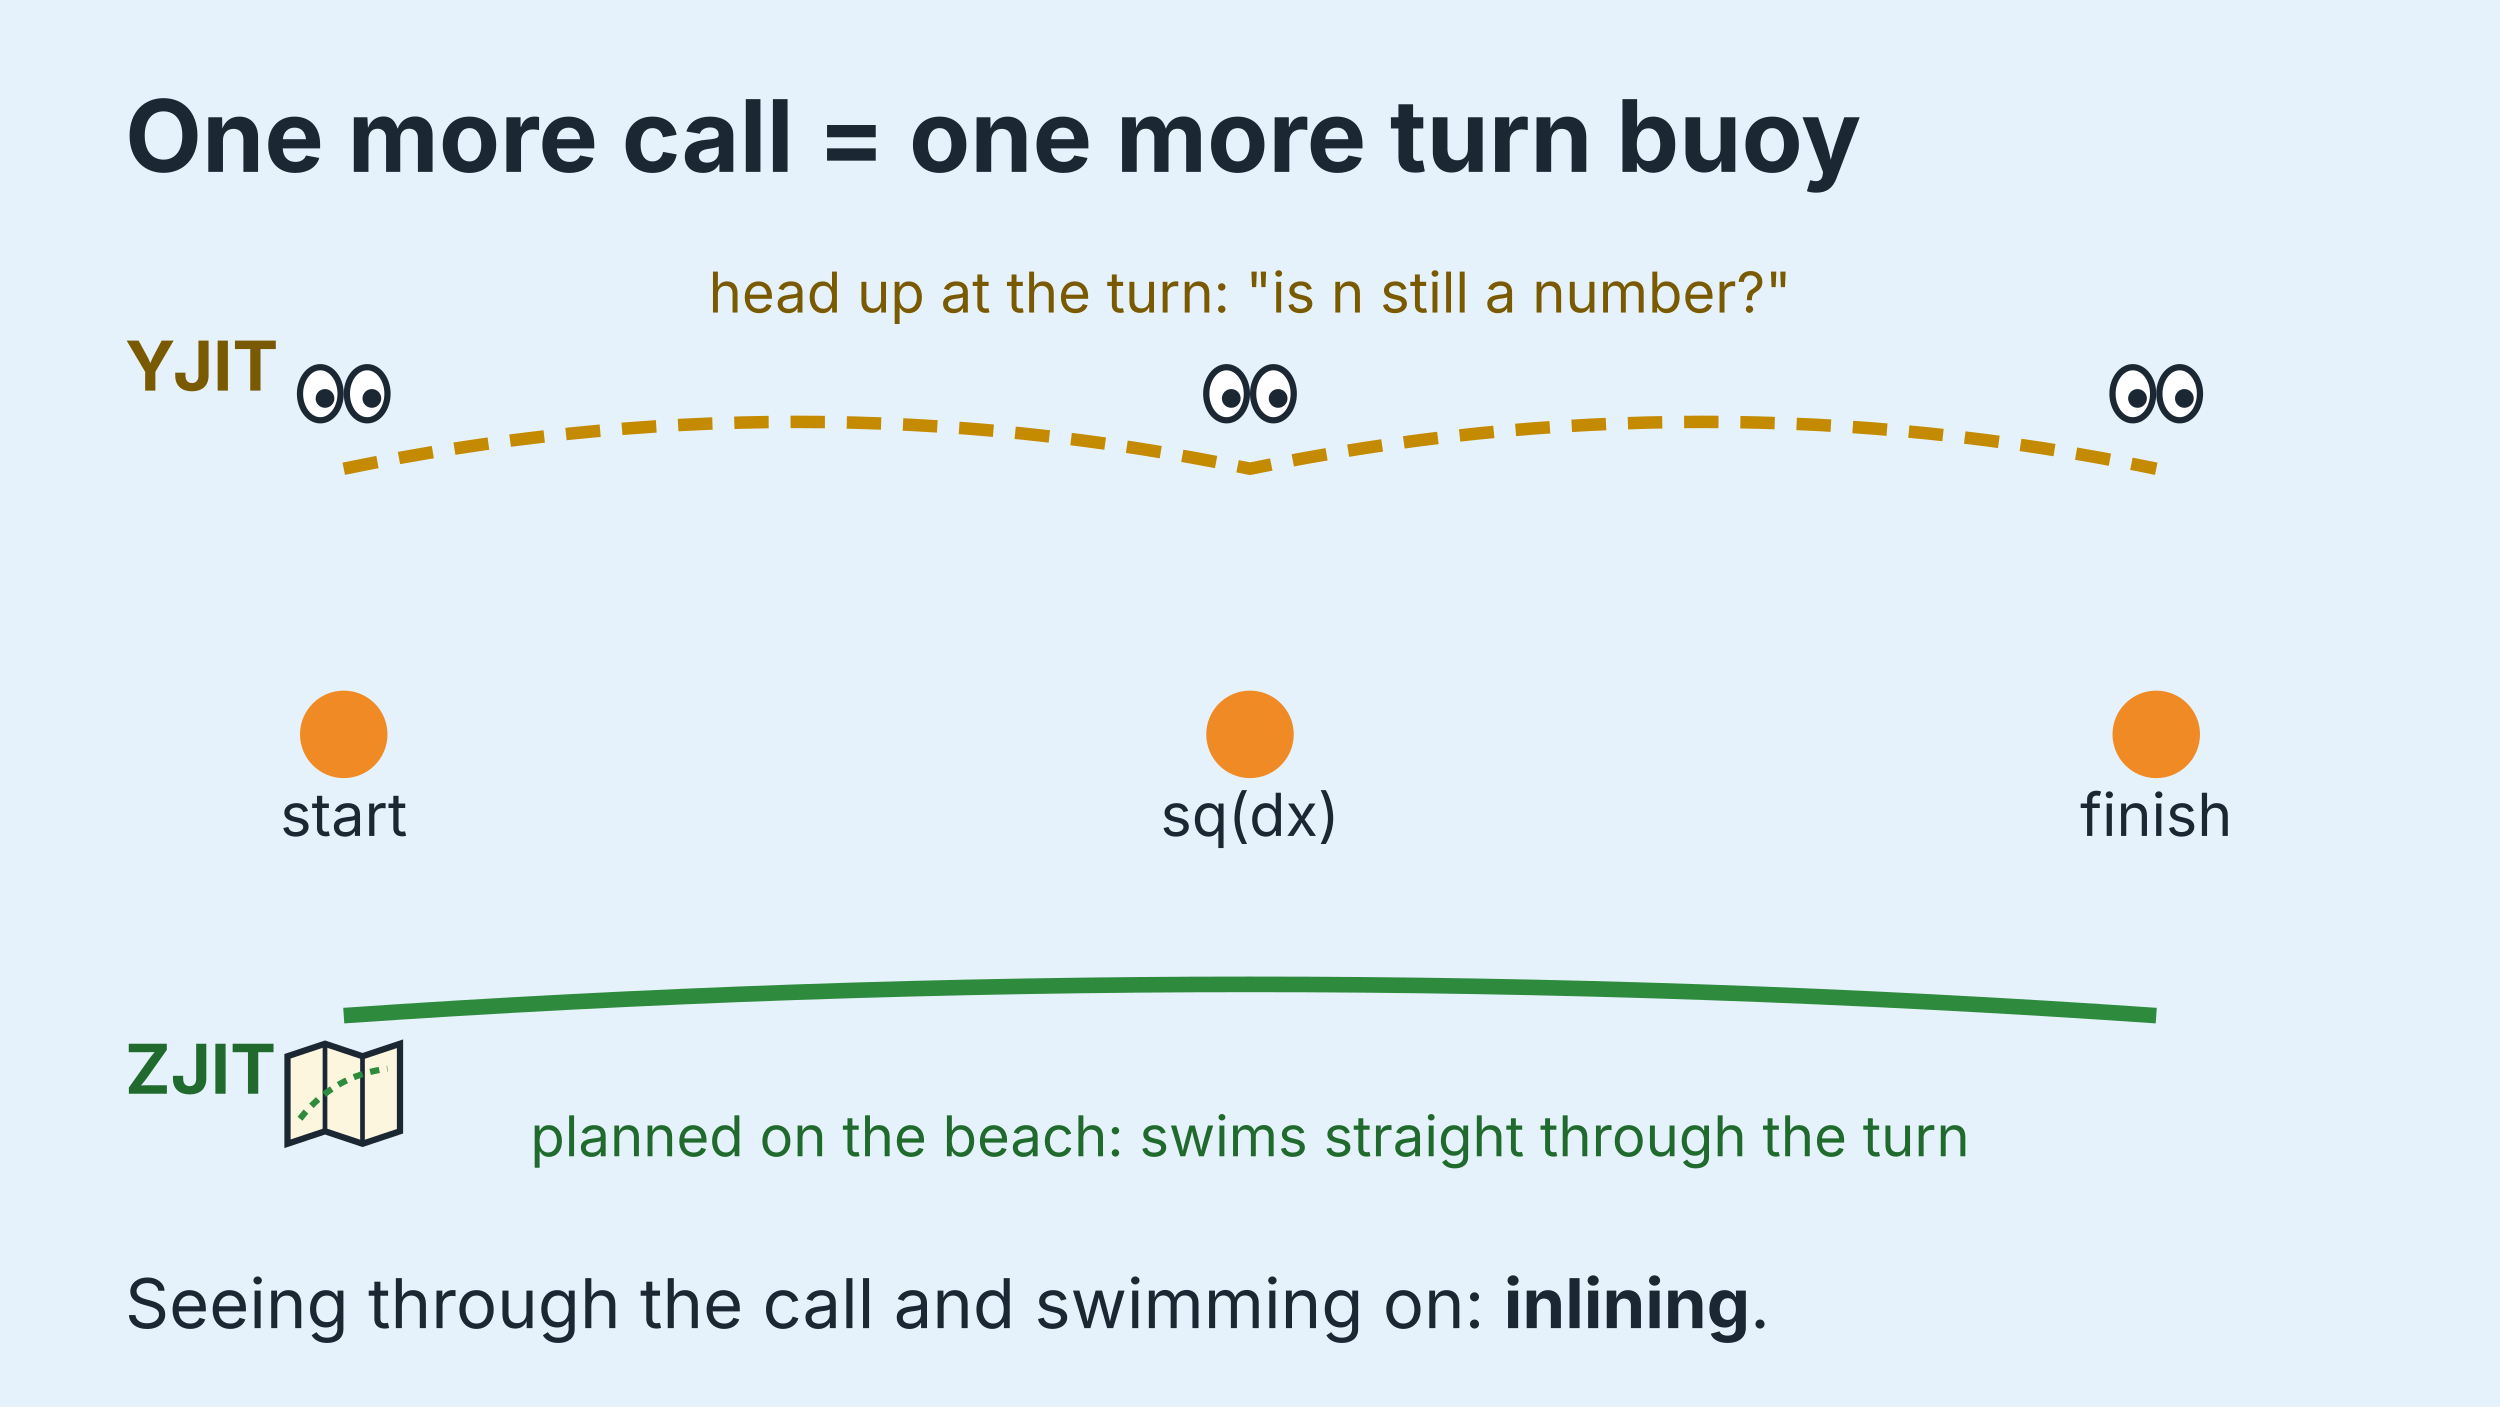
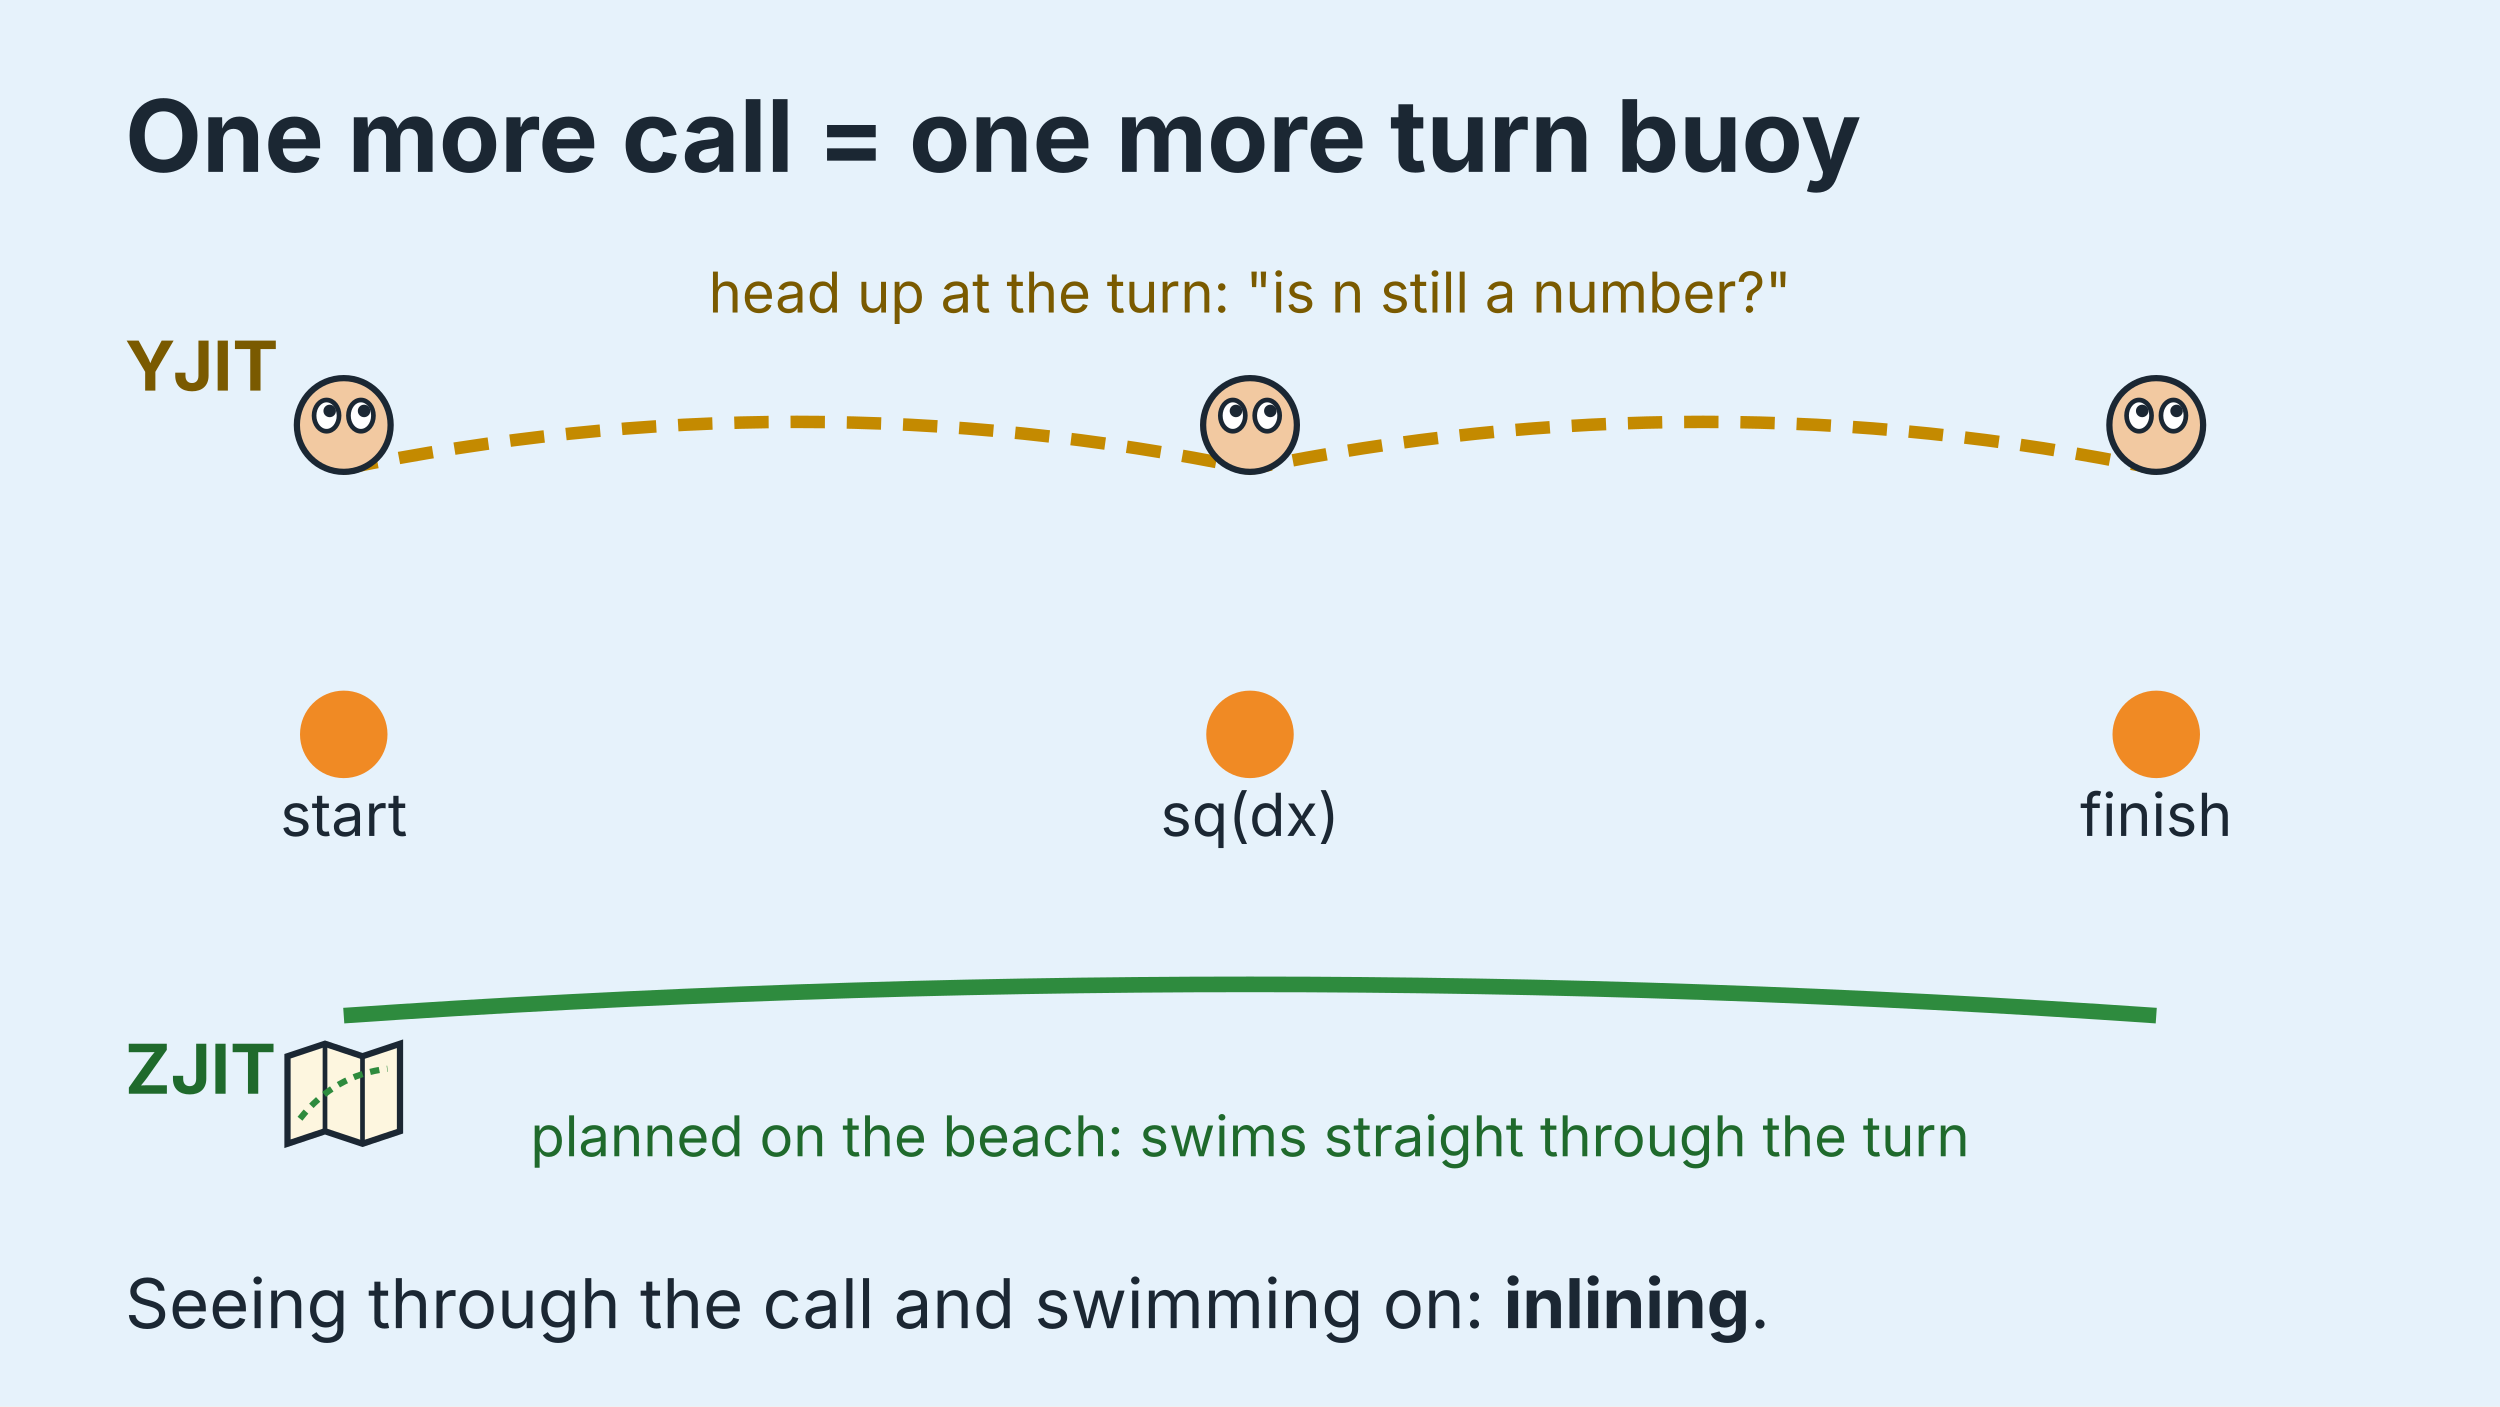
<svg xmlns="http://www.w3.org/2000/svg" viewBox="0 0 1600 900" font-family="system-ui, -apple-system, Segoe UI, sans-serif">
  <rect width="1600" height="900" fill="#e6f2fb" />
  <text x="80" y="110" font-size="64" font-weight="700" fill="#1b2733">One more call = one more turn buoy</text>
  <g fill="#f08a24">
    <circle cx="220" cy="470" r="28" />
    <circle cx="800" cy="470" r="28" />
    <circle cx="1380" cy="470" r="28" />
  </g>
  <g font-size="38" text-anchor="middle" fill="#1b2733">
    <text x="220" y="535">start</text>
    <text x="800" y="535">sq(dx)</text>
    <text x="1380" y="535">finish</text>
  </g>
  <text x="80" y="250" font-size="44" font-weight="700" fill="#7a5a00">YJIT</text>
  <path d="M220 300 Q510 240 800 300 Q1090 240 1380 300" stroke="#c48a00" stroke-width="8" stroke-dasharray="22 14" fill="none" />
  <g font-size="56" text-anchor="middle">
-     <g transform="translate(220,252)">
-       <ellipse cx="-15" cy="0" rx="13" ry="17" fill="#fff" stroke="#1b2733" stroke-width="4" />
-       <ellipse cx="15" cy="0" rx="13" ry="17" fill="#fff" stroke="#1b2733" stroke-width="4" />
-       <circle cx="-12" cy="3" r="6" fill="#1b2733" />
-       <circle cx="18" cy="3" r="6" fill="#1b2733" />
+     <g transform="translate(220,272)">
+       <circle r="30" fill="#f2c9a1" stroke="#1b2733" stroke-width="4" />
+       <ellipse cx="-11" cy="-6" rx="8" ry="10" fill="#fff" stroke="#1b2733" stroke-width="3" />
+       <ellipse cx="11" cy="-6" rx="8" ry="10" fill="#fff" stroke="#1b2733" stroke-width="3" />
+       <circle cx="-9" cy="-9" r="4" fill="#1b2733" />
+       <circle cx="13" cy="-9" r="4" fill="#1b2733" />
    </g>
-     <g transform="translate(800,252)">
-       <ellipse cx="-15" cy="0" rx="13" ry="17" fill="#fff" stroke="#1b2733" stroke-width="4" />
-       <ellipse cx="15" cy="0" rx="13" ry="17" fill="#fff" stroke="#1b2733" stroke-width="4" />
-       <circle cx="-12" cy="3" r="6" fill="#1b2733" />
-       <circle cx="18" cy="3" r="6" fill="#1b2733" />
+     <g transform="translate(800,272)">
+       <circle r="30" fill="#f2c9a1" stroke="#1b2733" stroke-width="4" />
+       <ellipse cx="-11" cy="-6" rx="8" ry="10" fill="#fff" stroke="#1b2733" stroke-width="3" />
+       <ellipse cx="11" cy="-6" rx="8" ry="10" fill="#fff" stroke="#1b2733" stroke-width="3" />
+       <circle cx="-9" cy="-9" r="4" fill="#1b2733" />
+       <circle cx="13" cy="-9" r="4" fill="#1b2733" />
    </g>
-     <g transform="translate(1380,252)">
-       <ellipse cx="-15" cy="0" rx="13" ry="17" fill="#fff" stroke="#1b2733" stroke-width="4" />
-       <ellipse cx="15" cy="0" rx="13" ry="17" fill="#fff" stroke="#1b2733" stroke-width="4" />
-       <circle cx="-12" cy="3" r="6" fill="#1b2733" />
-       <circle cx="18" cy="3" r="6" fill="#1b2733" />
+     <g transform="translate(1380,272)">
+       <circle r="30" fill="#f2c9a1" stroke="#1b2733" stroke-width="4" />
+       <ellipse cx="-11" cy="-6" rx="8" ry="10" fill="#fff" stroke="#1b2733" stroke-width="3" />
+       <ellipse cx="11" cy="-6" rx="8" ry="10" fill="#fff" stroke="#1b2733" stroke-width="3" />
+       <circle cx="-9" cy="-9" r="4" fill="#1b2733" />
+       <circle cx="13" cy="-9" r="4" fill="#1b2733" />
    </g>
  </g>
  <text x="800" y="200" font-size="36" text-anchor="middle" fill="#7a5a00">head up at the turn: "is n still a number?"</text>
  <text x="80" y="700" font-size="44" font-weight="700" fill="#1f6a2c">ZJIT</text>
  <path d="M220 650 Q800 610 1380 650" stroke="#2e8b3e" stroke-width="10" fill="none" />
  <g transform="translate(220,698)">
    <path d="M-36 -22 L-12 -30 L12 -22 L36 -30 L36 26 L12 34 L-12 26 L-36 34 Z" fill="#fdf6df" stroke="#1b2733" stroke-width="4" />
    <path d="M-12 -30 V26 M12 -22 V34" stroke="#1b2733" stroke-width="3" />
    <path d="M-28 18 Q-6 -10 28 -14" stroke="#2e8b3e" stroke-width="4" fill="none" stroke-dasharray="6 5" />
  </g>
  <text x="800" y="740" font-size="36" text-anchor="middle" fill="#1f6a2c">planned on the beach: swims straight through the turn</text>
  <text x="80" y="850" font-size="44" fill="#1b2733">Seeing through the call and swimming on: <tspan font-weight="700">inlining</tspan>.</text>
</svg>
